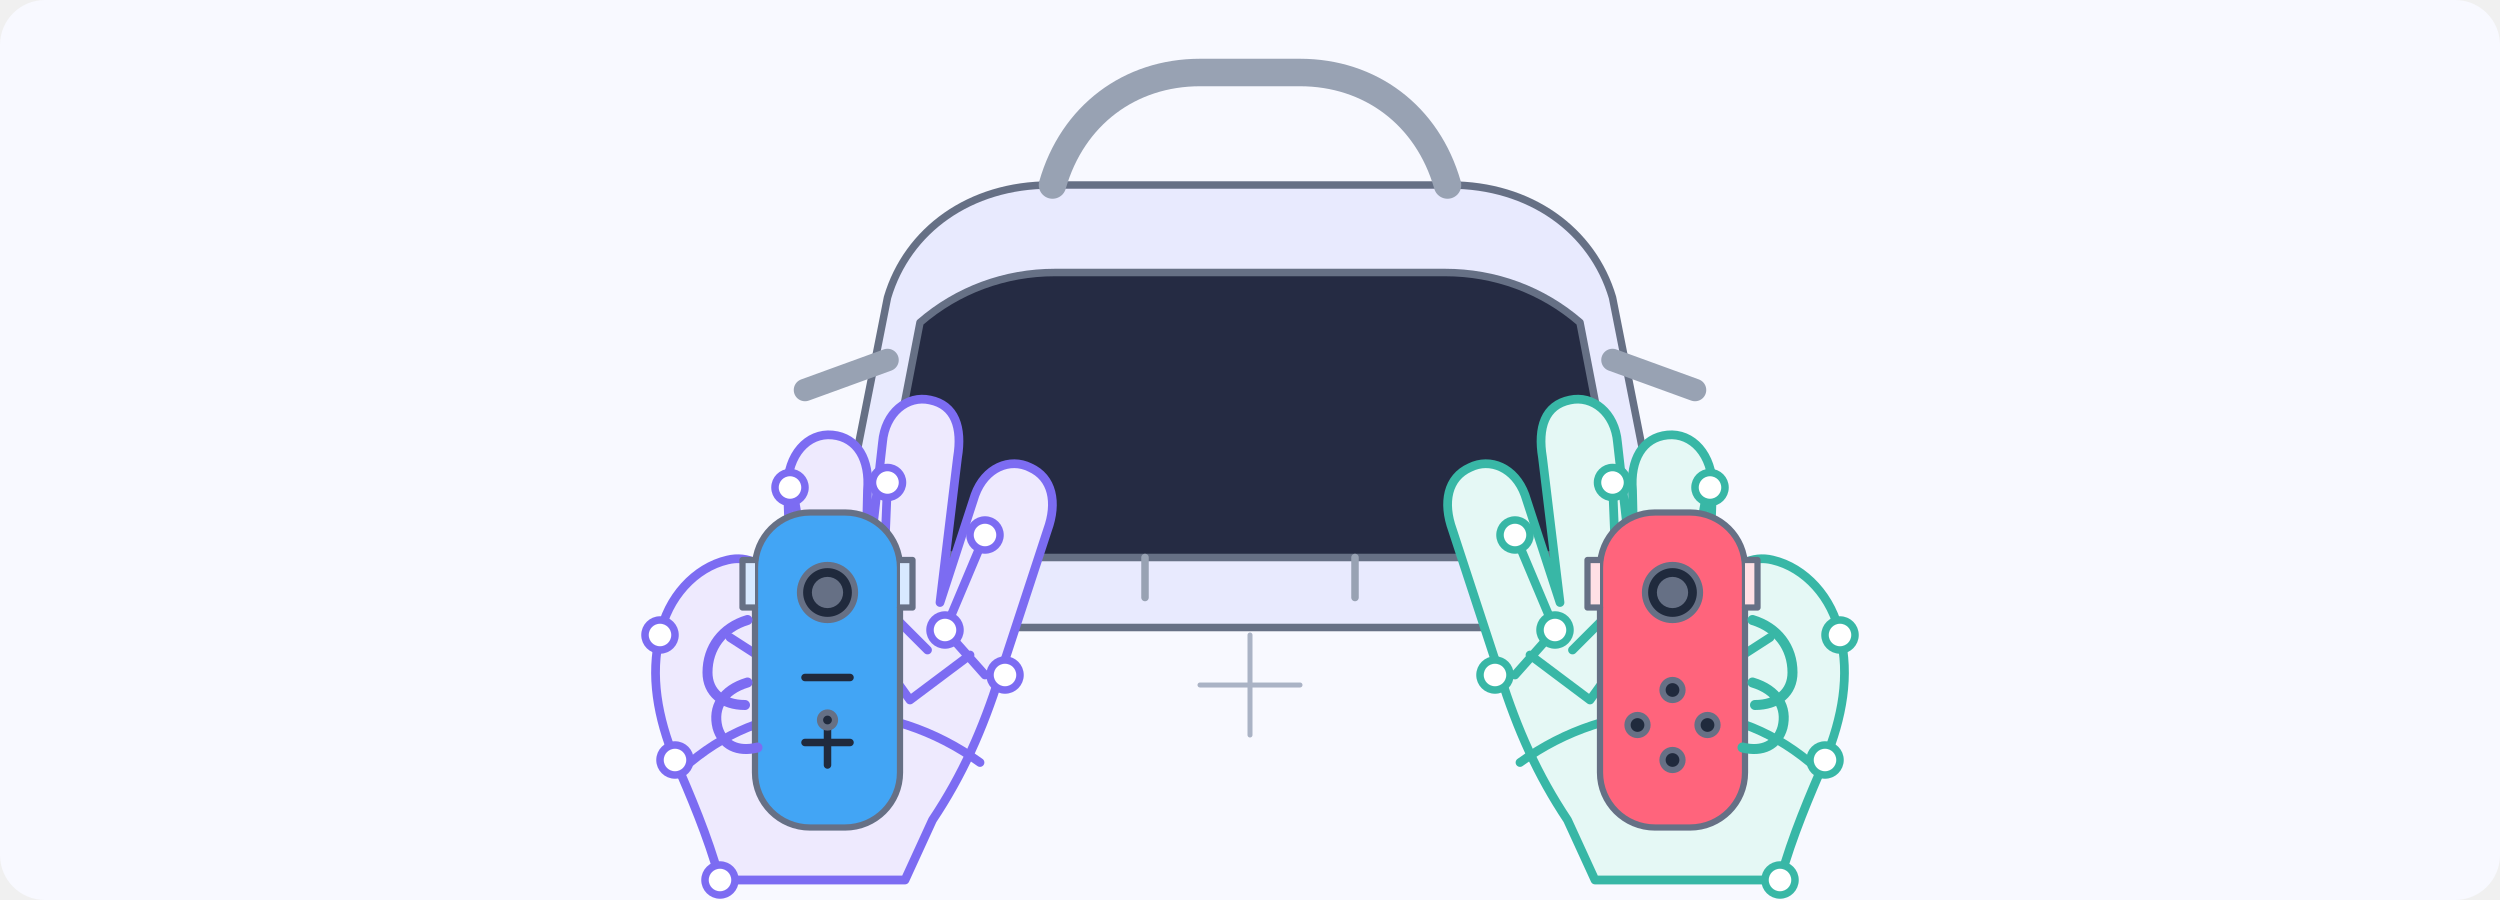
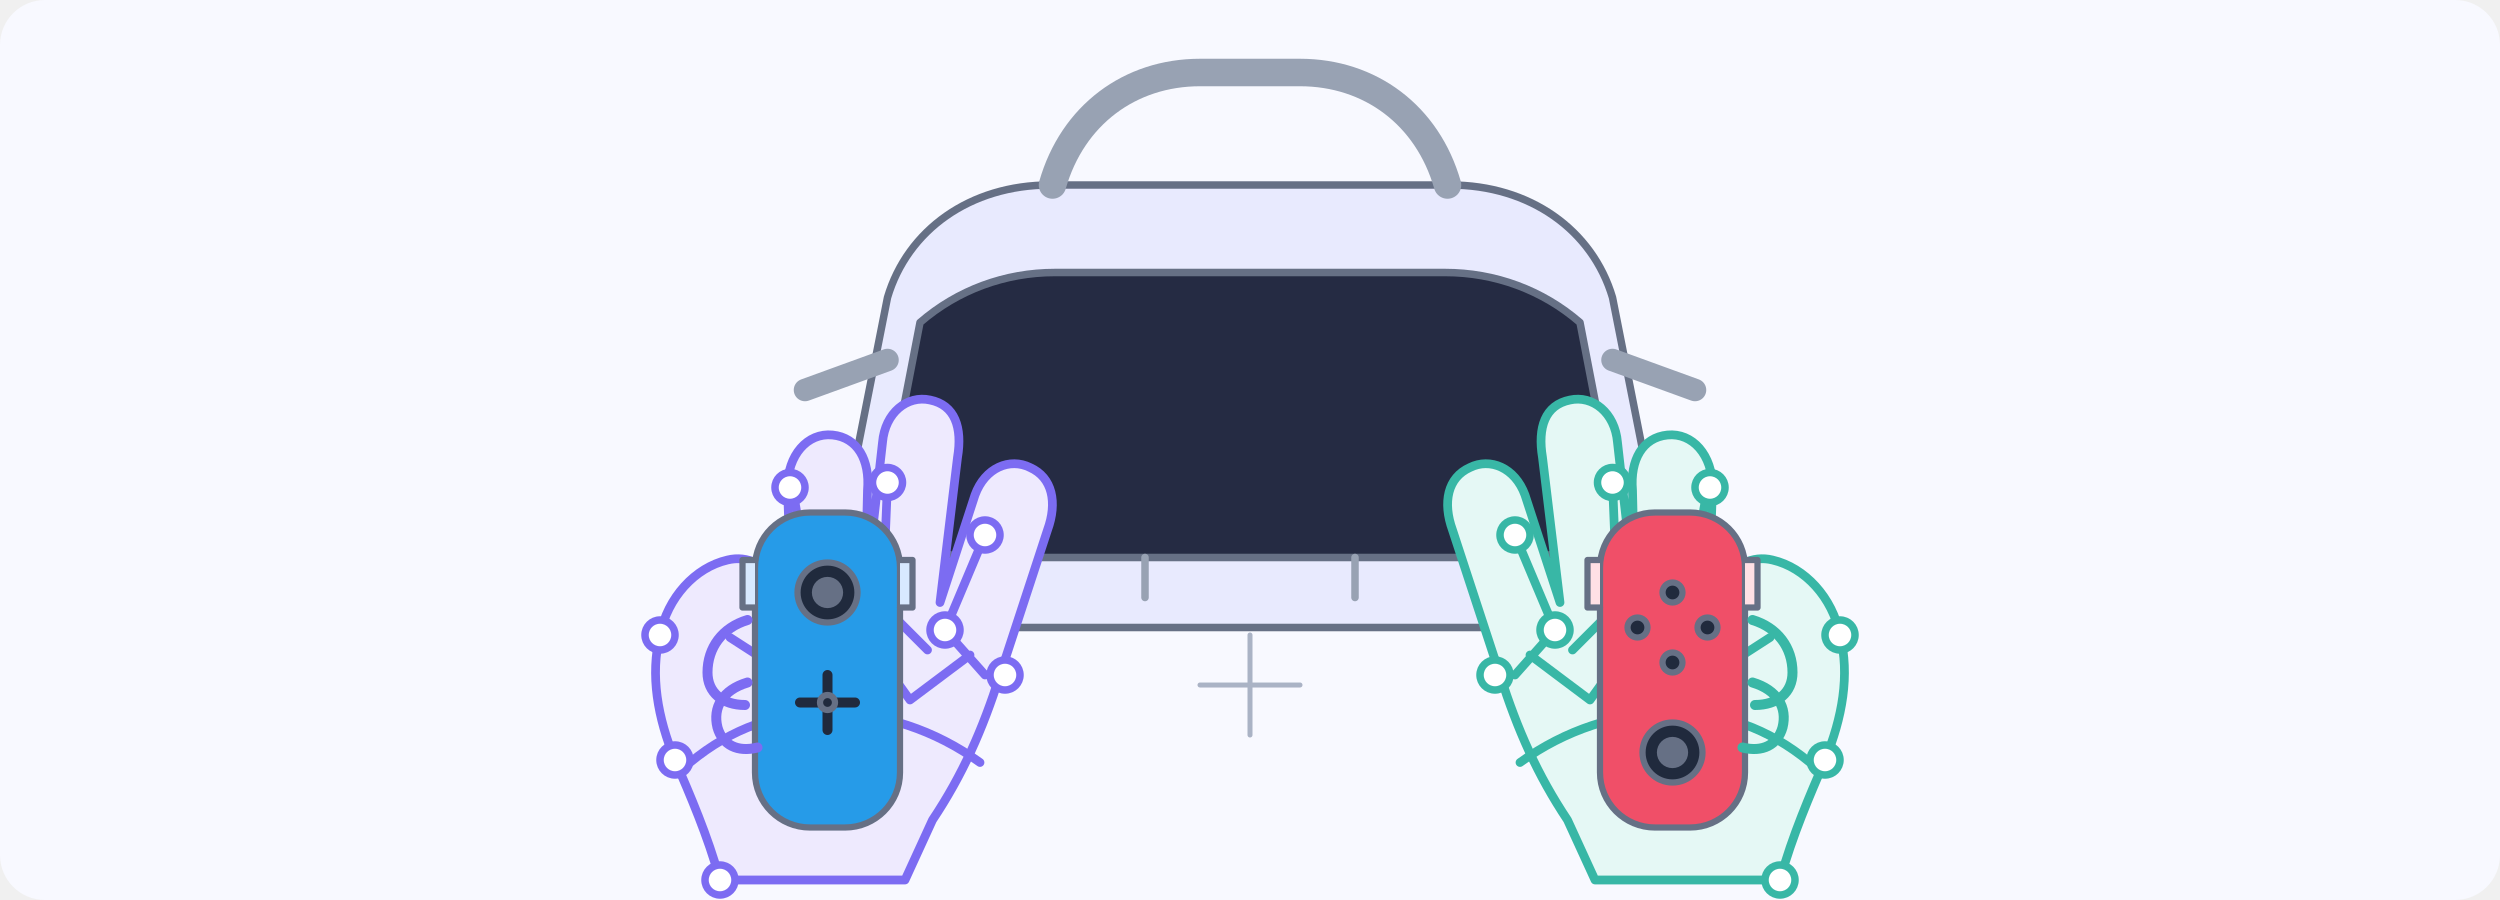
<svg xmlns="http://www.w3.org/2000/svg" width="1000" height="360" viewBox="0 0 1000 360" fill="none">
  <rect width="1000" height="360" rx="18" fill="#F8F9FF" />
  <g stroke="#667085" stroke-width="3" stroke-linecap="round" stroke-linejoin="round">
    <path d="M355 119c8-27 33-45 65-45h160c32 0 57 18 65 45l16 81c5 27-15 51-43 51H382c-28 0-48-24-43-51l16-81Z" fill="#E8EAFE" />
    <path d="M368 129c15-13 34-20 54-20h156c20 0 39 7 54 20l11 57c4 20-11 37-32 37H389c-21 0-36-17-32-37l11-57Z" fill="#252B43" />
    <path d="M421 74c8-28 31-45 59-45h40c28 0 51 17 59 45" stroke="#98A2B3" stroke-width="11" />
    <path d="M355 144 322 156M645 144l33 12" stroke="#98A2B3" stroke-width="9" />
    <path d="M458 223v16m84-16v16" stroke="#98A2B3" />
  </g>
  <g stroke="#7C6CF2" stroke-width="3.5" stroke-linecap="round" stroke-linejoin="round">
    <path d="M288 352c-5-18-12-34-18-48-7-17-10-34-6-50 3-15 14-27 27-30 8-2 16 2 19 10l7 18-2-57c0-13 8-22 18-21 10 1 15 10 14 22l-1 43 7-62c1-12 10-19 19-17 10 2 13 11 11 23l-7 58 14-43c4-11 14-15 22-11 9 4 11 14 7 25l-19 58c-7 22-15 40-27 58l-11 24Z" fill="#EEEAFE" />
    <path d="M276 305c17-14 35-20 55-20 22 0 43 7 61 20M292 255l31 20 23-20 18 25 24-18M317 195l8 47 23 18M355 193l-2 49 18 18M394 214l-16 38 16 18" />
  </g>
  <g fill="#FFFFFF" stroke="#7C6CF2" stroke-width="3">
    <circle cx="288" cy="352" r="6" />
    <circle cx="270" cy="304" r="6" />
    <circle cx="264" cy="254" r="6" />
    <circle cx="307" cy="234" r="6" />
    <circle cx="316" cy="195" r="6" />
    <circle cx="325" cy="242" r="6" />
    <circle cx="355" cy="193" r="6" />
    <circle cx="353" cy="242" r="6" />
    <circle cx="394" cy="214" r="6" />
    <circle cx="378" cy="252" r="6" />
    <circle cx="402" cy="270" r="6" />
    <circle cx="331" cy="285" r="6" />
  </g>
  <g stroke="#38B7A6" stroke-width="3.5" stroke-linecap="round" stroke-linejoin="round">
    <path d="M712 352c5-18 12-34 18-48 7-17 10-34 6-50-3-15-14-27-27-30-8-2-16 2-19 10l-7 18 2-57c0-13-8-22-18-21-10 1-15 10-14 22l1 43-7-62c-1-12-10-19-19-17-10 2-13 11-11 23l7 58-14-43c-4-11-14-15-22-11-9 4-11 14-7 25l19 58c7 22 15 40 27 58l11 24Z" fill="#E5F8F5" />
    <path d="M724 305c-17-14-35-20-55-20-22 0-43 7-61 20M708 255l-31 20-23-20-18 25-24-18M683 195l-8 47-23 18M645 193l2 49-18 18M606 214l16 38-16 18" />
  </g>
  <g fill="#FFFFFF" stroke="#38B7A6" stroke-width="3">
    <circle cx="712" cy="352" r="6" />
    <circle cx="730" cy="304" r="6" />
    <circle cx="736" cy="254" r="6" />
    <circle cx="693" cy="234" r="6" />
    <circle cx="684" cy="195" r="6" />
    <circle cx="675" cy="242" r="6" />
    <circle cx="645" cy="193" r="6" />
    <circle cx="647" cy="242" r="6" />
    <circle cx="606" cy="214" r="6" />
    <circle cx="622" cy="252" r="6" />
    <circle cx="598" cy="270" r="6" />
    <circle cx="669" cy="285" r="6" />
  </g>
  <g stroke="#667085" stroke-width="2.5" stroke-linecap="round" stroke-linejoin="round">
-     <rect x="302" y="205" width="58" height="126" rx="22" fill="#42A5F5" />
-     <circle cx="331" cy="237" r="11" fill="#202A3D" />
+     <rect x="302" y="205" width="58" height="126" rx="22" fill="#269BE8" />
+     <circle cx="331" cy="237" r="12" fill="#202A3D" />
    <circle cx="331" cy="237" r="5" fill="#667085" />
-     <path d="M322 271h18M331 288v18m-9-9h18" stroke="#202A3D" stroke-width="3" />
-     <circle cx="331" cy="288" r="3" fill="#202A3D" />
+     <path d="M331 270v22m-11-11h22" stroke="#202A3D" stroke-width="4" />
+     <circle cx="331" cy="281" r="3" fill="#202A3D" />
    <path d="M302 224h-5v19h5M360 224h5v19h-5" fill="#D8E9FF" />
    <path d="M299 248c-10 3-16 11-16 21 0 8 6 13 15 13M299 273c-10 3-14 10-12 18 2 7 8 10 16 8" fill="none" stroke="#7C6CF2" stroke-width="4" />
-     <rect x="640" y="205" width="58" height="126" rx="22" fill="#FF647C" />
-     <circle cx="669" cy="237" r="11" fill="#202A3D" />
-     <circle cx="669" cy="237" r="5" fill="#667085" />
-     <circle cx="669" cy="276" r="4" fill="#202A3D" />
-     <circle cx="655" cy="290" r="4" fill="#202A3D" />
-     <circle cx="683" cy="290" r="4" fill="#202A3D" />
-     <circle cx="669" cy="304" r="4" fill="#202A3D" />
+     <rect x="640" y="205" width="58" height="126" rx="22" fill="#F04F68" />
+     <circle cx="669" cy="237" r="4" fill="#202A3D" />
+     <circle cx="655" cy="251" r="4" fill="#202A3D" />
+     <circle cx="683" cy="251" r="4" fill="#202A3D" />
+     <circle cx="669" cy="265" r="4" fill="#202A3D" />
+     <circle cx="669" cy="301" r="12" fill="#202A3D" />
+     <circle cx="669" cy="301" r="5" fill="#667085" />
    <path d="M640 224h-5v19h5M698 224h5v19h-5" fill="#FFE0E5" />
    <path d="M701 248c10 3 16 11 16 21 0 8-6 13-15 13M701 273c10 3 14 10 12 18-2 7-8 10-16 8" fill="none" stroke="#38B7A6" stroke-width="4" />
  </g>
  <g stroke="#AAB3C5" stroke-width="2" stroke-linecap="round">
    <path d="M480 274h40M500 254v40" />
  </g>
</svg>
